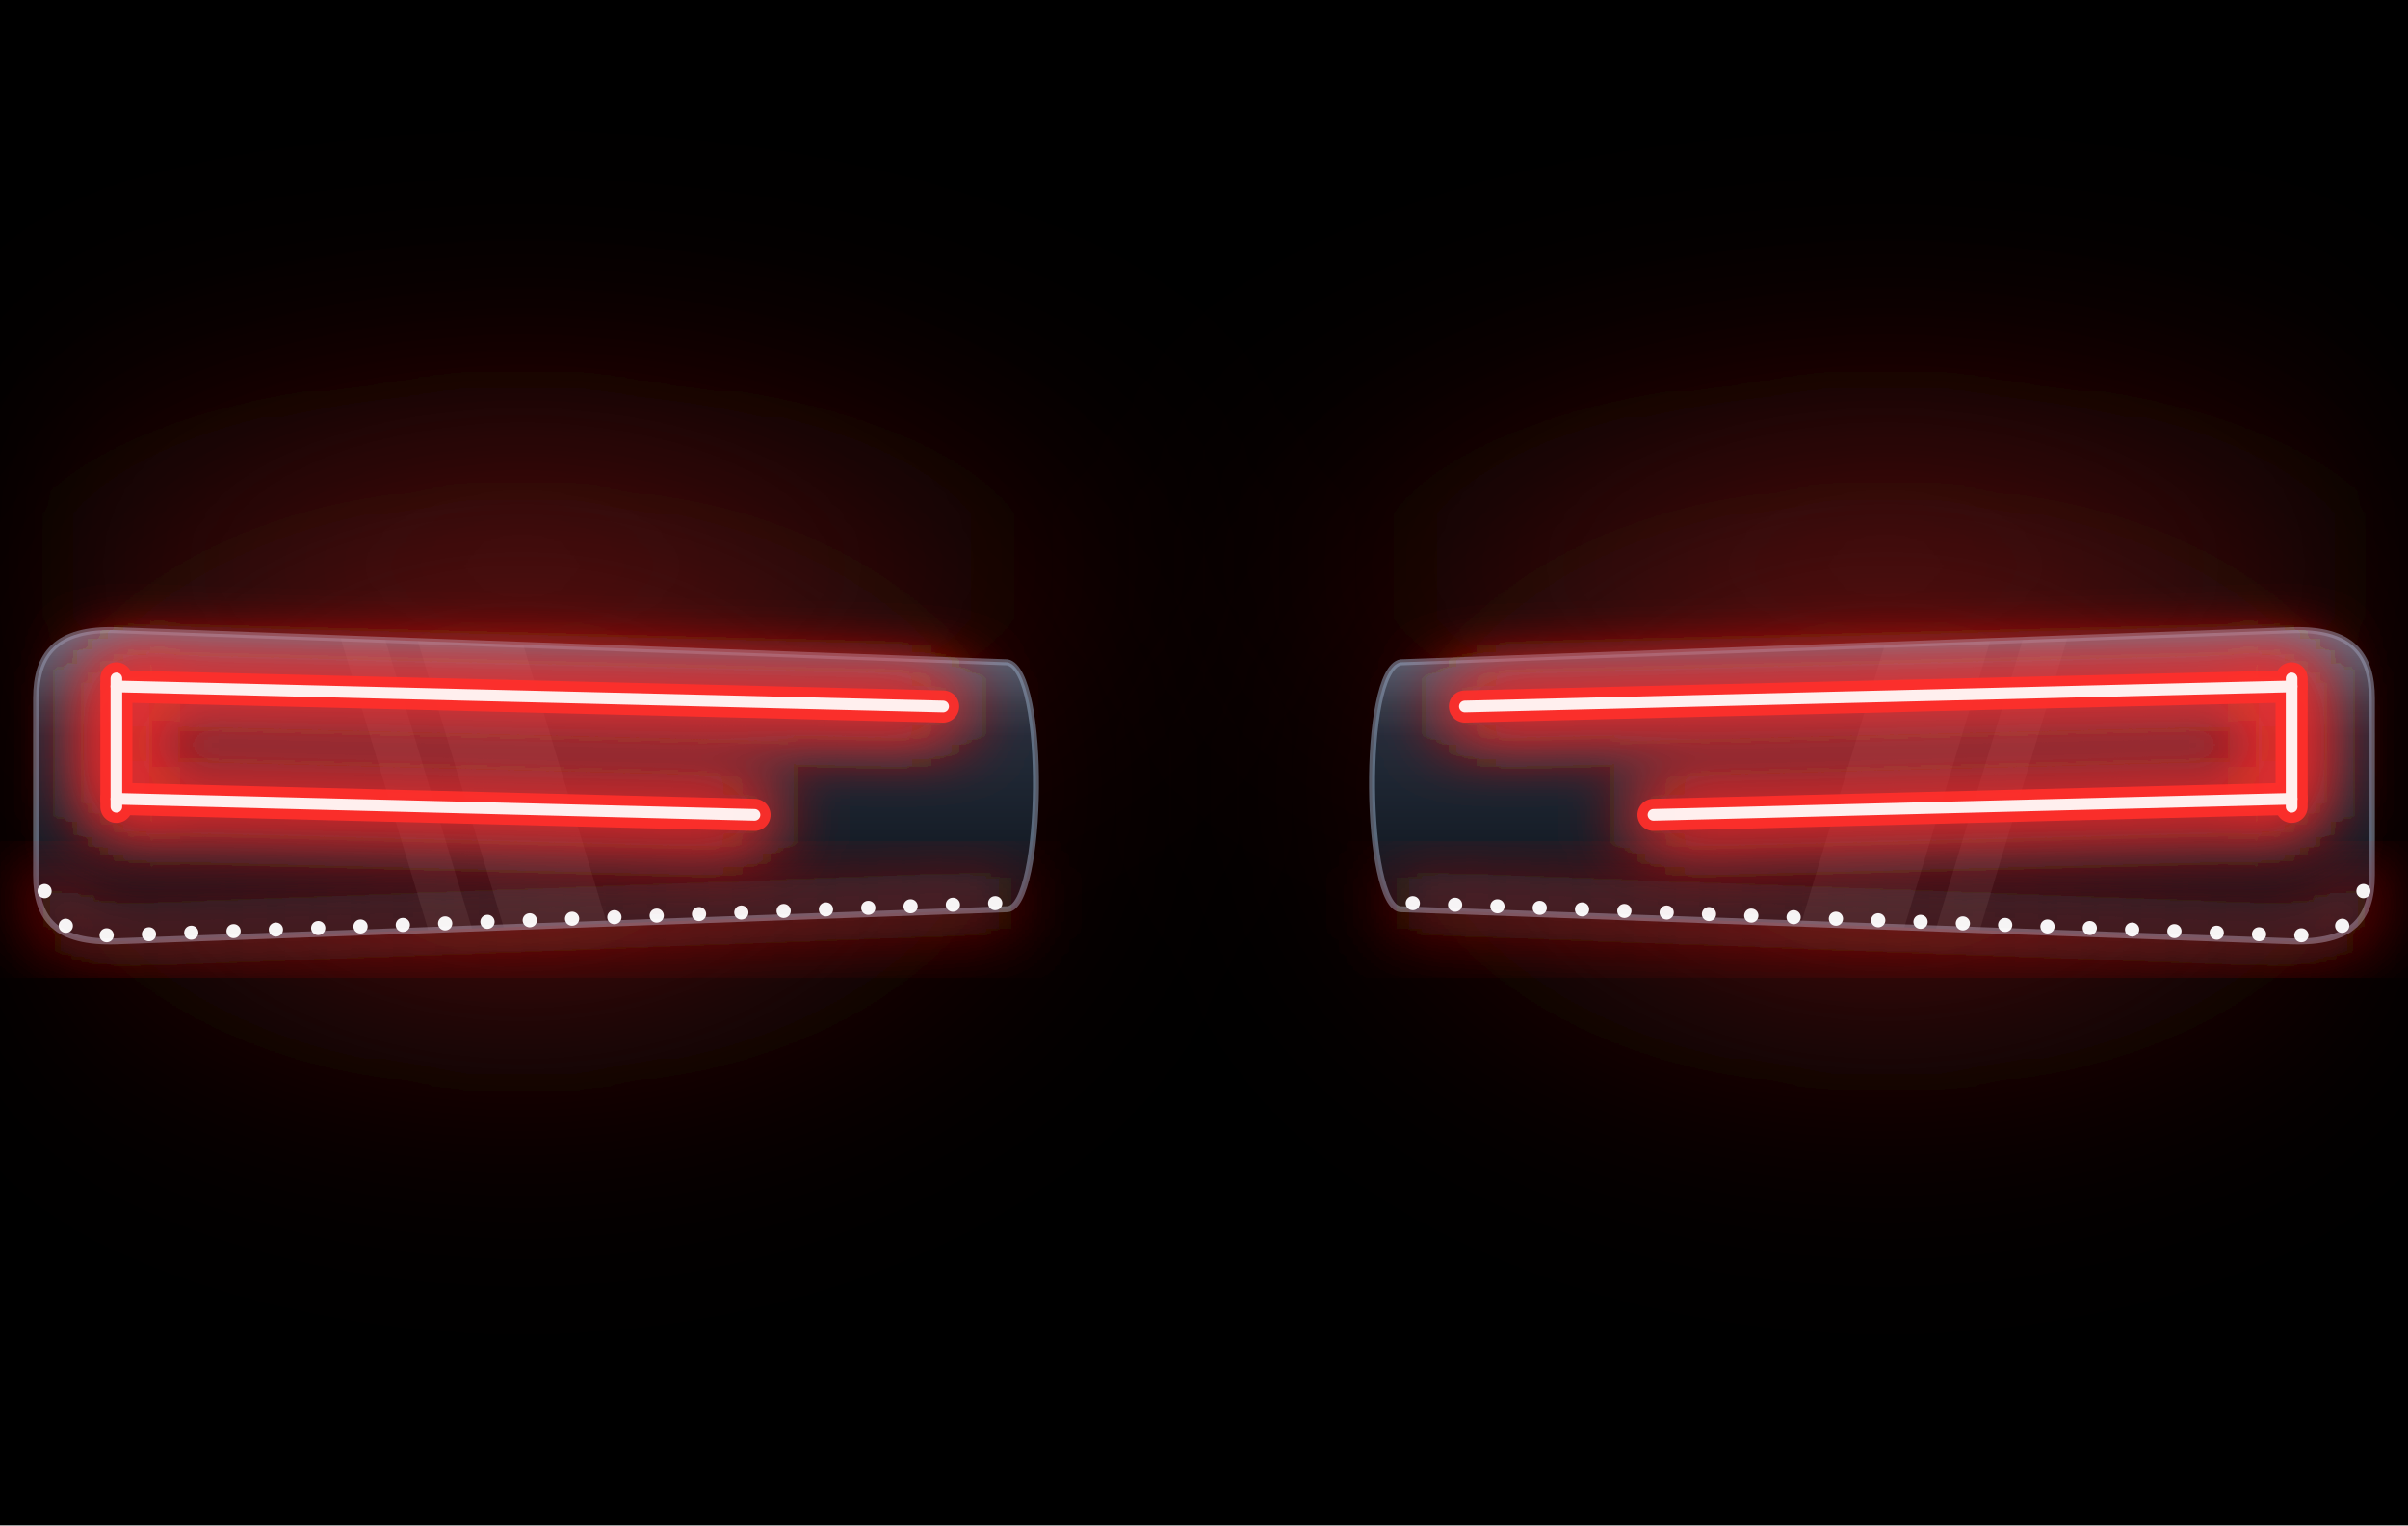
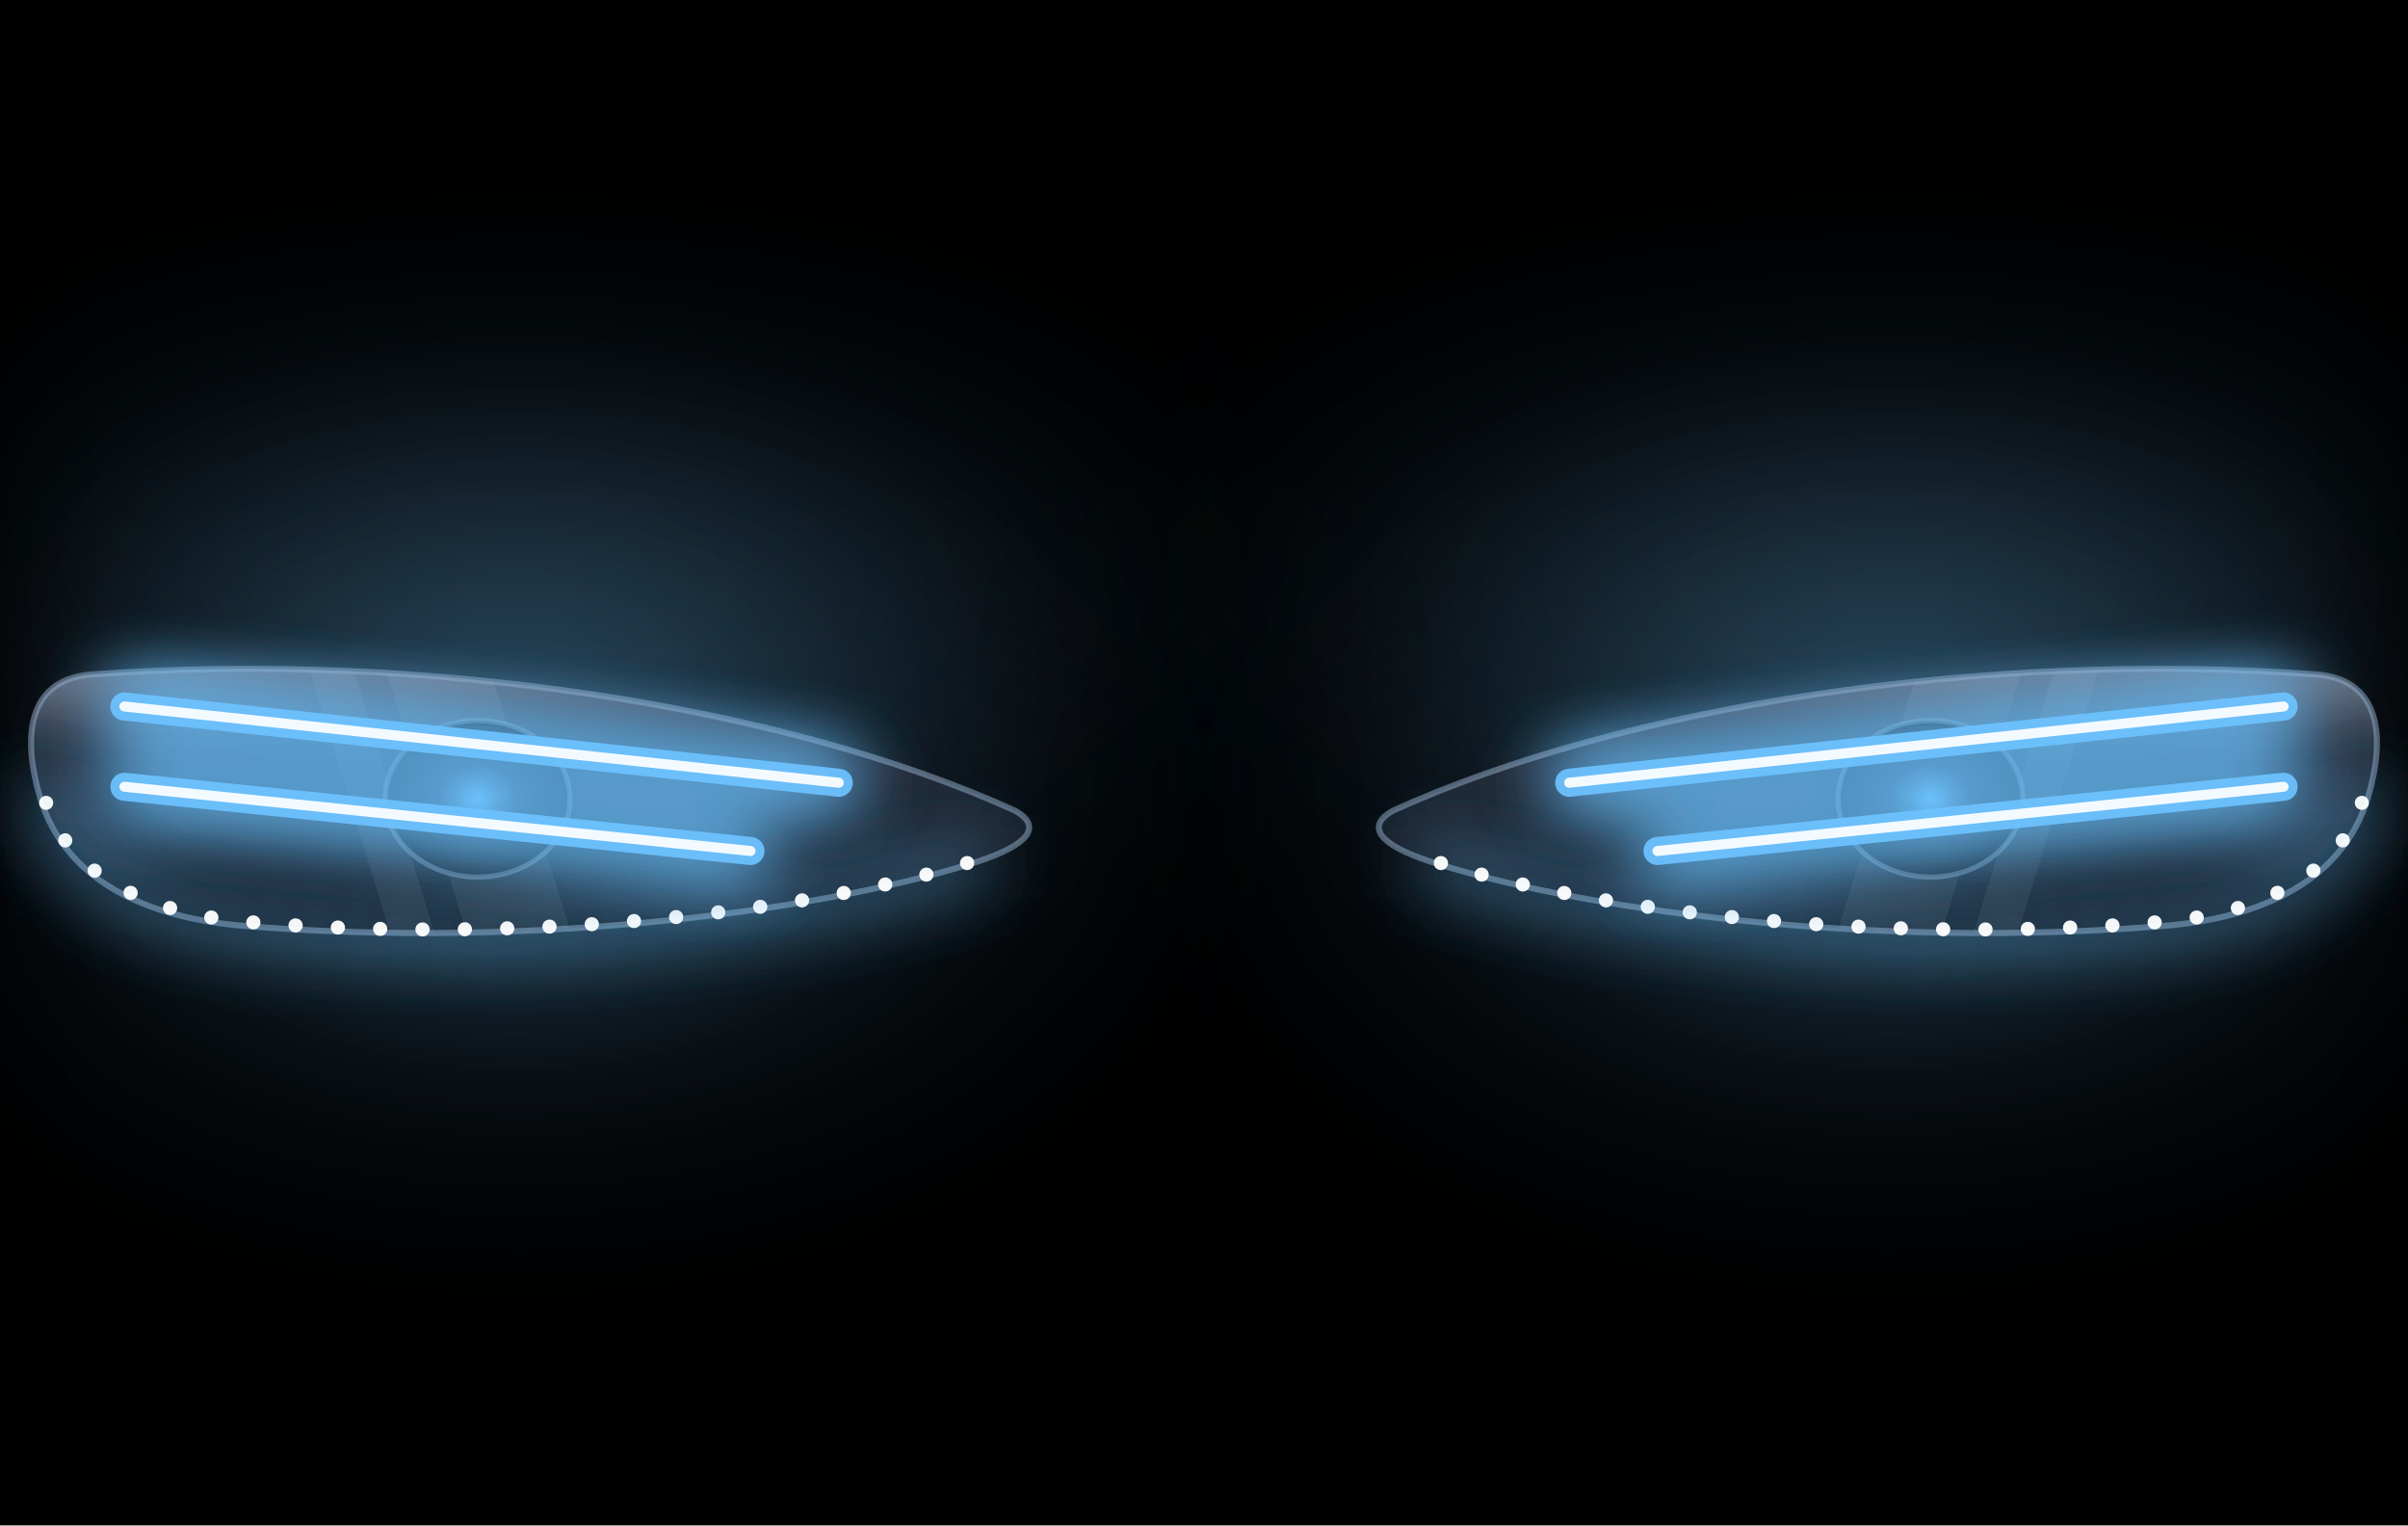
<svg xmlns="http://www.w3.org/2000/svg" viewBox="0 0 1200 760" width="1200" height="760">
  <rect width="1200" height="760" fill="#000" />
  <defs>
    <clipPath id="bodyclip">
-       <path d="M 616 330 L 1060 314 C 1090 313 1100 326 1100 348 L 1100 436 C 1100 458 1090 470 1060 469 L 616 453 C 598 452 596 334 616 330 Z" />
+       <path d="M 612 404 C 726 352 906 324 1072 336 C 1100 338 1108 360 1099 394 C 1088 436 1050 456 1000 461 C 848 474 700 452 630 429 C 606 421 598 412 612 404 Z" />
    </clipPath>
    <linearGradient id="body" x1="0" y1="0" x2="0" y2="1">
      <stop offset="0" stop-color="#44536b" />
      <stop offset=".25" stop-color="#27303f" />
      <stop offset=".70" stop-color="#151c26" />
      <stop offset="1" stop-color="#090d13" />
    </linearGradient>
    <linearGradient id="sheen" x1="0" y1="0" x2="0" y2="1">
      <stop offset="0" stop-color="#ffffff" stop-opacity=".20" />
      <stop offset=".34" stop-color="#ffffff" stop-opacity="0" />
    </linearGradient>
    <radialGradient id="lens">
      <stop offset="0" stop-color="#3d5068" />
      <stop offset=".70" stop-color="#18202b" />
      <stop offset="1" stop-color="#0b1016" />
    </radialGradient>
    <radialGradient id="bulb">
-       <stop offset="0" stop-color="#ff2f2a" stop-opacity=".95" />
-       <stop offset=".55" stop-color="#ff2f2a" stop-opacity=".32" />
-       <stop offset="1" stop-color="#ff2f2a" stop-opacity="0" />
+       <stop offset="0" stop-color="#6cc2ff" stop-opacity=".95" />
+       <stop offset=".55" stop-color="#6cc2ff" stop-opacity=".32" />
+       <stop offset="1" stop-color="#6cc2ff" stop-opacity="0" />
    </radialGradient>
    <radialGradient id="bloom">
-       <stop offset="0" stop-color="#ff2f2a" stop-opacity=".50" />
-       <stop offset=".45" stop-color="#ff2f2a" stop-opacity=".16" />
-       <stop offset="1" stop-color="#ff2f2a" stop-opacity="0" />
+       <stop offset="0" stop-color="#6cc2ff" stop-opacity=".50" />
+       <stop offset=".45" stop-color="#6cc2ff" stop-opacity=".16" />
+       <stop offset="1" stop-color="#6cc2ff" stop-opacity="0" />
    </radialGradient>
    <radialGradient id="haze">
-       <stop offset="0" stop-color="#ff2f2a" stop-opacity=".22" />
-       <stop offset="1" stop-color="#ff2f2a" stop-opacity="0" />
+       <stop offset="0" stop-color="#6cc2ff" stop-opacity=".22" />
+       <stop offset="1" stop-color="#6cc2ff" stop-opacity="0" />
    </radialGradient>
    <filter id="glow" x="-80%" y="-80%" width="260%" height="260%">
      <feGaussianBlur stdDeviation="18" result="b" />
      <feMerge>
        <feMergeNode in="b" />
        <feMergeNode in="b" />
        <feMergeNode in="b" />
      </feMerge>
    </filter>
    <filter id="soft" x="-60%" y="-60%" width="220%" height="220%">
      <feGaussianBlur stdDeviation="55" />
    </filter>
  </defs>
  <g transform="translate(82,0)">
-     <ellipse cx="858" cy="392" rx="320" ry="200" fill="url(#bloom)" filter="url(#soft)" />
-     <ellipse cx="858" cy="282" rx="368" ry="140" fill="url(#haze)" filter="url(#soft)" />
-     <path d="M 616 330 L 1060 314 C 1090 313 1100 326 1100 348 L 1100 436 C 1100 458 1090 470 1060 469 L 616 453 C 598 452 596 334 616 330 Z" fill="url(#body)" />
-     <path d="M 616 330 L 1060 314 C 1090 313 1100 326 1100 348 L 1100 436 C 1100 458 1090 470 1060 469 L 616 453 C 598 452 596 334 616 330 Z" fill="url(#sheen)" />
+     <ellipse cx="860" cy="396" rx="330" ry="190" fill="url(#bloom)" filter="url(#soft)" />
+     <ellipse cx="860" cy="292" rx="379" ry="133" fill="url(#haze)" filter="url(#soft)" />
+     <path d="M 612 404 C 726 352 906 324 1072 336 C 1100 338 1108 360 1099 394 C 1088 436 1050 456 1000 461 C 848 474 700 452 630 429 C 606 421 598 412 612 404 Z" fill="url(#body)" />
+     <path d="M 612 404 C 726 352 906 324 1072 336 C 1100 338 1108 360 1099 394 C 1088 436 1050 456 1000 461 C 848 474 700 452 630 429 C 606 421 598 412 612 404 Z" fill="url(#sheen)" />
    <g clip-path="url(#bodyclip)">
-       <path d="M 866 292 L 918 292 L 858 492 L 806 492 ZM 934 292 L 956 292 L 896 492 L 874 492 Z" fill="#ffffff" opacity=".07" />
+       <path d="M 884 300 L 936 300 L 876 496 L 824 496 ZM 952 300 L 974 300 L 914 496 L 892 496 Z" fill="#ffffff" opacity=".07" />
    </g>
-     <path d="M 616 330 L 1060 314 C 1090 313 1100 326 1100 348 L 1100 436 C 1100 458 1090 470 1060 469 L 616 453 C 598 452 596 334 616 330 Z" fill="none" stroke="#8ea4bd" stroke-width="3" opacity=".55" />
-     <g filter="url(#glow)" fill="none" stroke="#ff2f2a" stroke-width="10" stroke-linecap="round" stroke-dasharray="0.1 21">
-       <path d="M 622 450 L 1058 466 C 1086 467 1096 457 1096 440" />
+     <path d="M 612 404 C 726 352 906 324 1072 336 C 1100 338 1108 360 1099 394 C 1088 436 1050 456 1000 461 C 848 474 700 452 630 429 C 606 421 598 412 612 404 Z" fill="none" stroke="#8ea4bd" stroke-width="3" opacity=".55" />
+     <ellipse cx="880" cy="398" rx="46" ry="39" fill="url(#lens)" />
+     <ellipse cx="880" cy="398" rx="46" ry="39" fill="none" stroke="#8ea4bd" stroke-width="2.5" opacity=".45" />
+     <ellipse cx="880" cy="398" rx="20" ry="17" fill="url(#bulb)" />
+     <g filter="url(#glow)" fill="none" stroke="#6cc2ff" stroke-width="10" stroke-linecap="round" stroke-dasharray="0.1 21">
+       <path d="M 636 430 C 706 452 850 472 999 459 C 1048 454 1084 434 1095 400" />
    </g>
    <g fill="none" stroke="#ffffff" stroke-width="7" opacity=".95" stroke-linecap="round" stroke-dasharray="0.1 21">
-       <path d="M 622 450 L 1058 466 C 1086 467 1096 457 1096 440" />
+       <path d="M 636 430 C 706 452 850 472 999 459 C 1048 454 1084 434 1095 400" />
    </g>
-     <g filter="url(#glow)" fill="none" stroke="#ff2f2a" stroke-width="16" stroke-linecap="round" stroke-linejoin="round">
-       <path d="M648 352 L1060 342" />
-       <path d="M742 406 L1060 398" />
-       <path d="M1060 338 L1060 402" />
+     <g filter="url(#glow)" fill="none" stroke="#6cc2ff" stroke-width="14" stroke-linecap="round" stroke-linejoin="round">
+       <path d="M700 390 L1056 352" />
+       <path d="M744 424 L1056 392" />
    </g>
-     <g fill="none" stroke="#ff2f2a" stroke-width="16" opacity=".92" stroke-linecap="round" stroke-linejoin="round">
-       <path d="M648 352 L1060 342" />
-       <path d="M742 406 L1060 398" />
-       <path d="M1060 338 L1060 402" />
+     <g fill="none" stroke="#6cc2ff" stroke-width="14" opacity=".92" stroke-linecap="round" stroke-linejoin="round">
+       <path d="M700 390 L1056 352" />
+       <path d="M744 424 L1056 392" />
    </g>
-     <g fill="none" stroke="#ffffff" stroke-width="5.8" opacity=".92" stroke-linecap="round" stroke-linejoin="round">
-       <path d="M648 352 L1060 342" />
-       <path d="M742 406 L1060 398" />
-       <path d="M1060 338 L1060 402" />
+     <g fill="none" stroke="#ffffff" stroke-width="5.0" opacity=".92" stroke-linecap="round" stroke-linejoin="round">
+       <path d="M700 390 L1056 352" />
+       <path d="M744 424 L1056 392" />
    </g>
  </g>
  <g transform="translate(1200,0) scale(-1,1)">
    <g transform="translate(82,0)">
-       <ellipse cx="858" cy="392" rx="320" ry="200" fill="url(#bloom)" filter="url(#soft)" />
-       <ellipse cx="858" cy="282" rx="368" ry="140" fill="url(#haze)" filter="url(#soft)" />
-       <path d="M 616 330 L 1060 314 C 1090 313 1100 326 1100 348 L 1100 436 C 1100 458 1090 470 1060 469 L 616 453 C 598 452 596 334 616 330 Z" fill="url(#body)" />
-       <path d="M 616 330 L 1060 314 C 1090 313 1100 326 1100 348 L 1100 436 C 1100 458 1090 470 1060 469 L 616 453 C 598 452 596 334 616 330 Z" fill="url(#sheen)" />
+       <ellipse cx="860" cy="396" rx="330" ry="190" fill="url(#bloom)" filter="url(#soft)" />
+       <ellipse cx="860" cy="292" rx="379" ry="133" fill="url(#haze)" filter="url(#soft)" />
+       <path d="M 612 404 C 726 352 906 324 1072 336 C 1100 338 1108 360 1099 394 C 1088 436 1050 456 1000 461 C 848 474 700 452 630 429 C 606 421 598 412 612 404 Z" fill="url(#body)" />
+       <path d="M 612 404 C 726 352 906 324 1072 336 C 1100 338 1108 360 1099 394 C 1088 436 1050 456 1000 461 C 848 474 700 452 630 429 C 606 421 598 412 612 404 Z" fill="url(#sheen)" />
      <g clip-path="url(#bodyclip)">
-         <path d="M 866 292 L 918 292 L 858 492 L 806 492 ZM 934 292 L 956 292 L 896 492 L 874 492 Z" fill="#ffffff" opacity=".07" />
+         <path d="M 884 300 L 936 300 L 876 496 L 824 496 ZM 952 300 L 974 300 L 914 496 L 892 496 Z" fill="#ffffff" opacity=".07" />
      </g>
-       <path d="M 616 330 L 1060 314 C 1090 313 1100 326 1100 348 L 1100 436 C 1100 458 1090 470 1060 469 L 616 453 C 598 452 596 334 616 330 Z" fill="none" stroke="#8ea4bd" stroke-width="3" opacity=".55" />
-       <g filter="url(#glow)" fill="none" stroke="#ff2f2a" stroke-width="10" stroke-linecap="round" stroke-dasharray="0.1 21">
-         <path d="M 622 450 L 1058 466 C 1086 467 1096 457 1096 440" />
+       <path d="M 612 404 C 726 352 906 324 1072 336 C 1100 338 1108 360 1099 394 C 1088 436 1050 456 1000 461 C 848 474 700 452 630 429 C 606 421 598 412 612 404 Z" fill="none" stroke="#8ea4bd" stroke-width="3" opacity=".55" />
+       <ellipse cx="880" cy="398" rx="46" ry="39" fill="url(#lens)" />
+       <ellipse cx="880" cy="398" rx="46" ry="39" fill="none" stroke="#8ea4bd" stroke-width="2.5" opacity=".45" />
+       <ellipse cx="880" cy="398" rx="20" ry="17" fill="url(#bulb)" />
+       <g filter="url(#glow)" fill="none" stroke="#6cc2ff" stroke-width="10" stroke-linecap="round" stroke-dasharray="0.1 21">
+         <path d="M 636 430 C 706 452 850 472 999 459 C 1048 454 1084 434 1095 400" />
      </g>
      <g fill="none" stroke="#ffffff" stroke-width="7" opacity=".95" stroke-linecap="round" stroke-dasharray="0.1 21">
-         <path d="M 622 450 L 1058 466 C 1086 467 1096 457 1096 440" />
+         <path d="M 636 430 C 706 452 850 472 999 459 C 1048 454 1084 434 1095 400" />
      </g>
-       <g filter="url(#glow)" fill="none" stroke="#ff2f2a" stroke-width="16" stroke-linecap="round" stroke-linejoin="round">
-         <path d="M648 352 L1060 342" />
-         <path d="M742 406 L1060 398" />
-         <path d="M1060 338 L1060 402" />
+       <g filter="url(#glow)" fill="none" stroke="#6cc2ff" stroke-width="14" stroke-linecap="round" stroke-linejoin="round">
+         <path d="M700 390 L1056 352" />
+         <path d="M744 424 L1056 392" />
      </g>
-       <g fill="none" stroke="#ff2f2a" stroke-width="16" opacity=".92" stroke-linecap="round" stroke-linejoin="round">
-         <path d="M648 352 L1060 342" />
-         <path d="M742 406 L1060 398" />
-         <path d="M1060 338 L1060 402" />
+       <g fill="none" stroke="#6cc2ff" stroke-width="14" opacity=".92" stroke-linecap="round" stroke-linejoin="round">
+         <path d="M700 390 L1056 352" />
+         <path d="M744 424 L1056 392" />
      </g>
-       <g fill="none" stroke="#ffffff" stroke-width="5.8" opacity=".92" stroke-linecap="round" stroke-linejoin="round">
-         <path d="M648 352 L1060 342" />
-         <path d="M742 406 L1060 398" />
-         <path d="M1060 338 L1060 402" />
+       <g fill="none" stroke="#ffffff" stroke-width="5.0" opacity=".92" stroke-linecap="round" stroke-linejoin="round">
+         <path d="M700 390 L1056 352" />
+         <path d="M744 424 L1056 392" />
      </g>
    </g>
  </g>
</svg>
